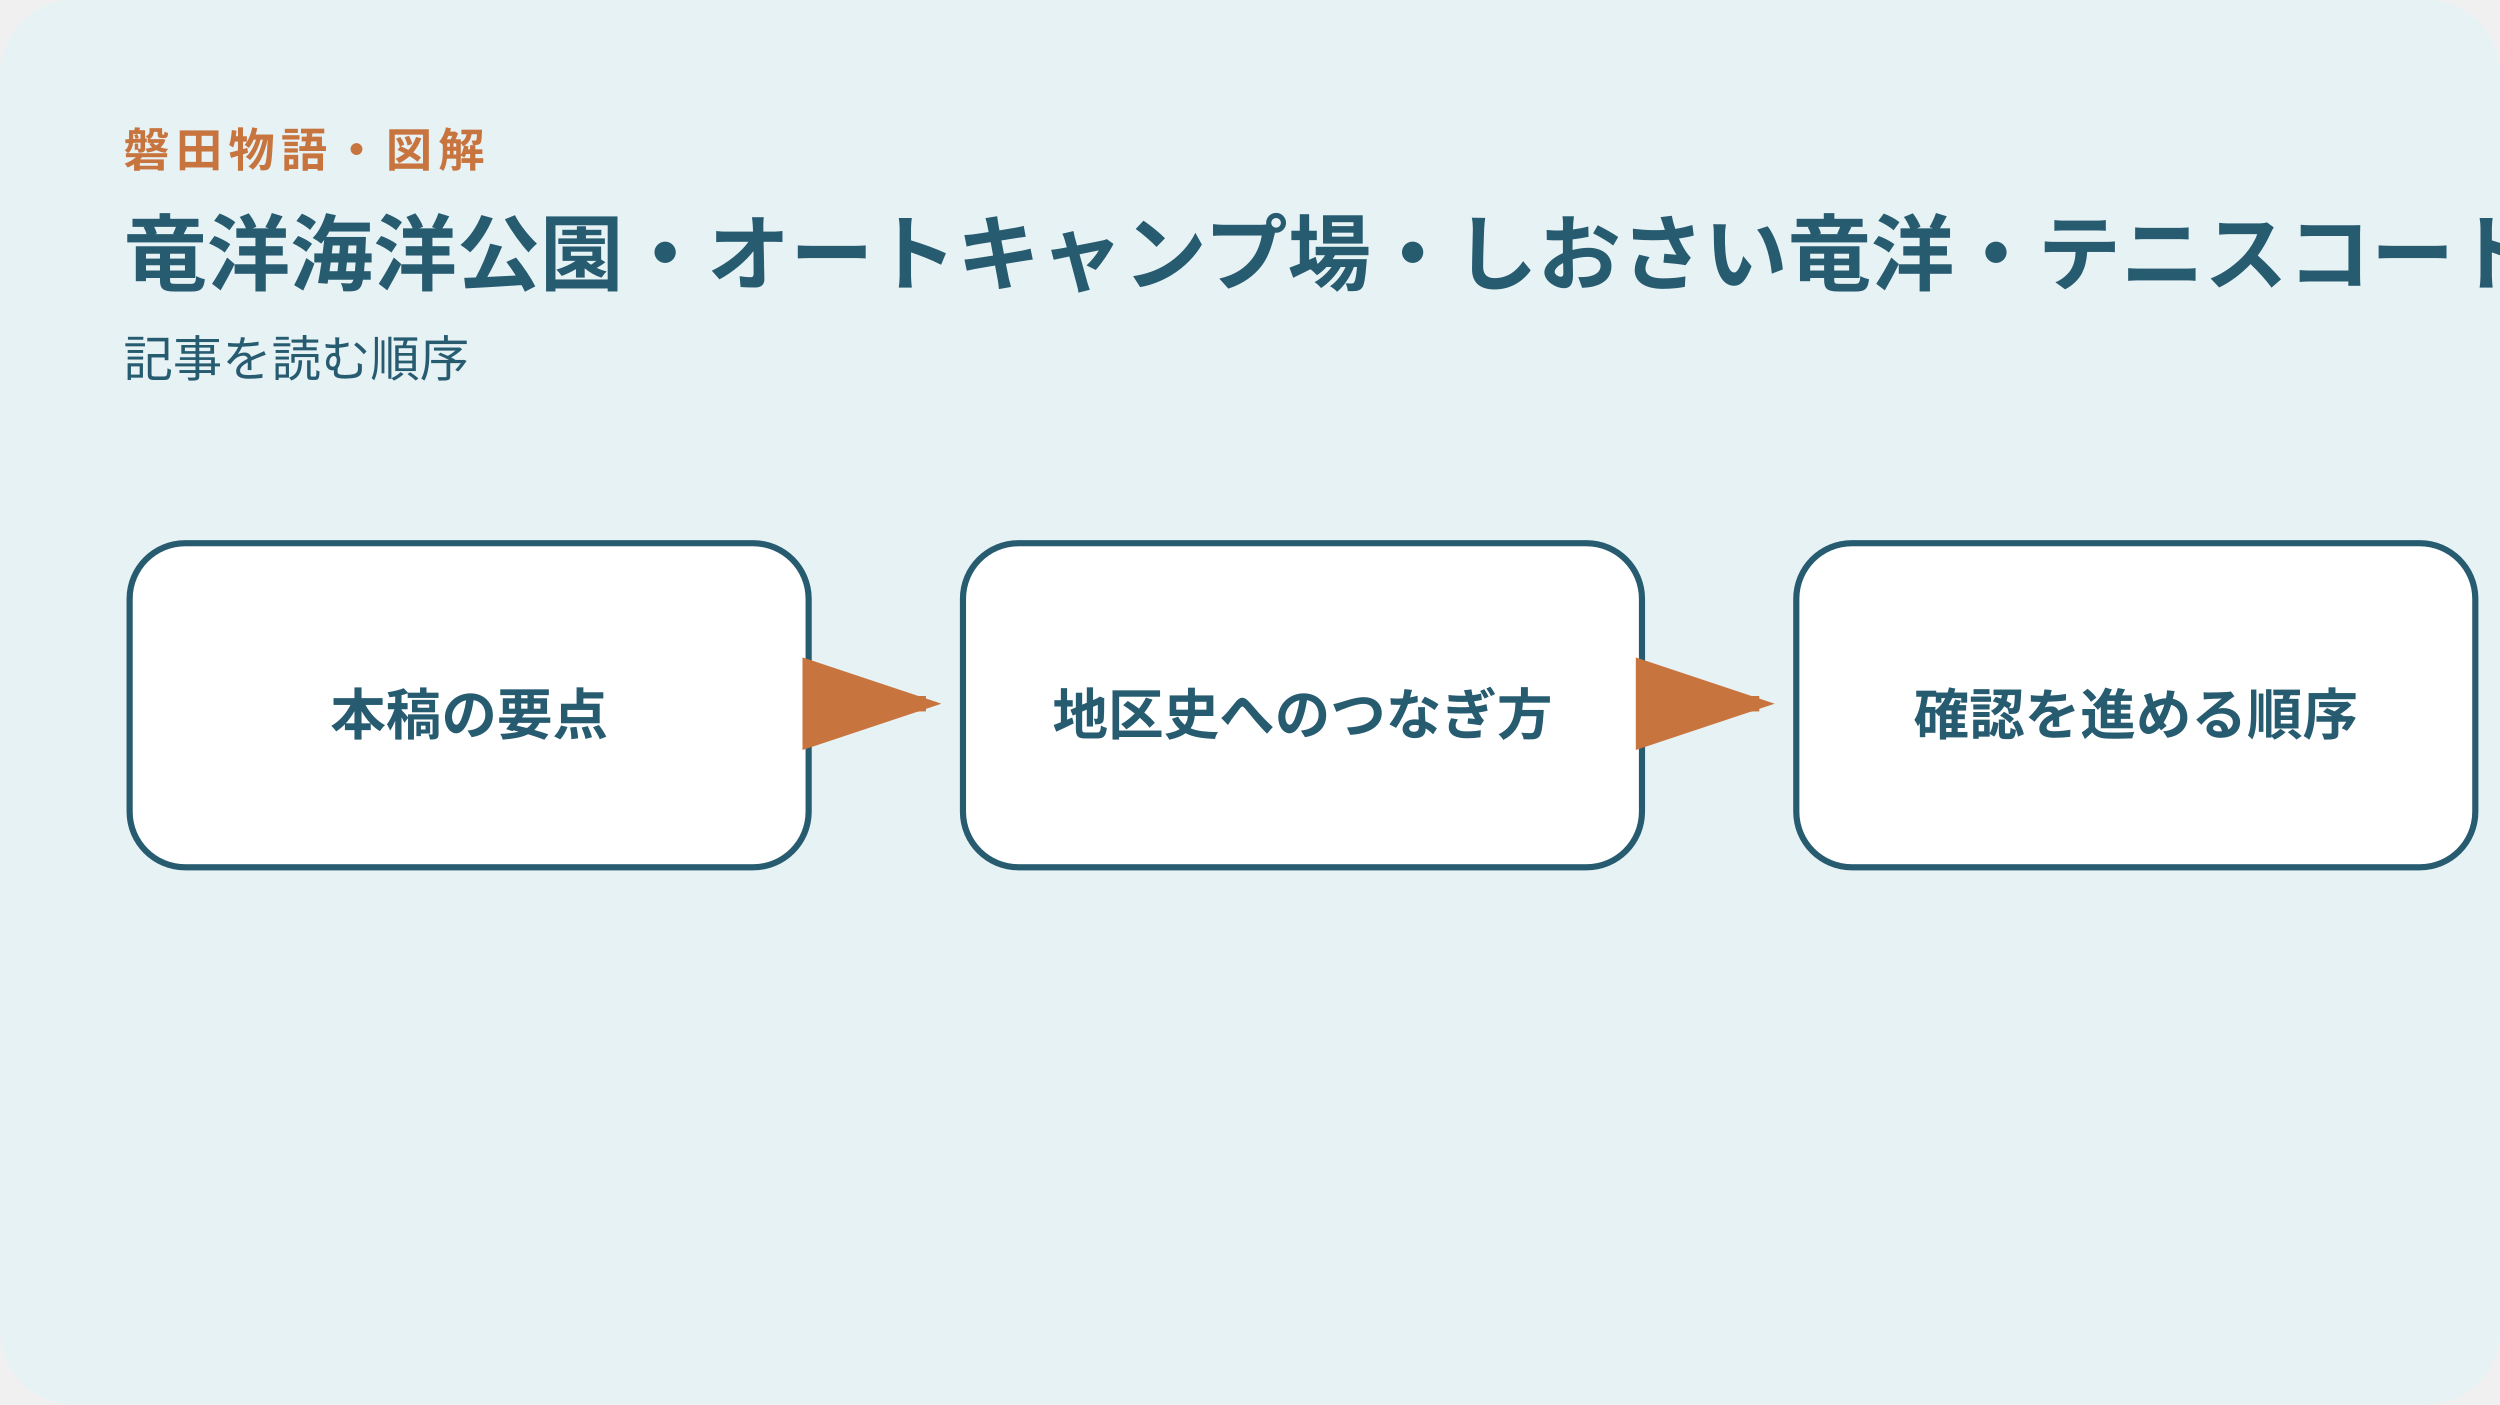
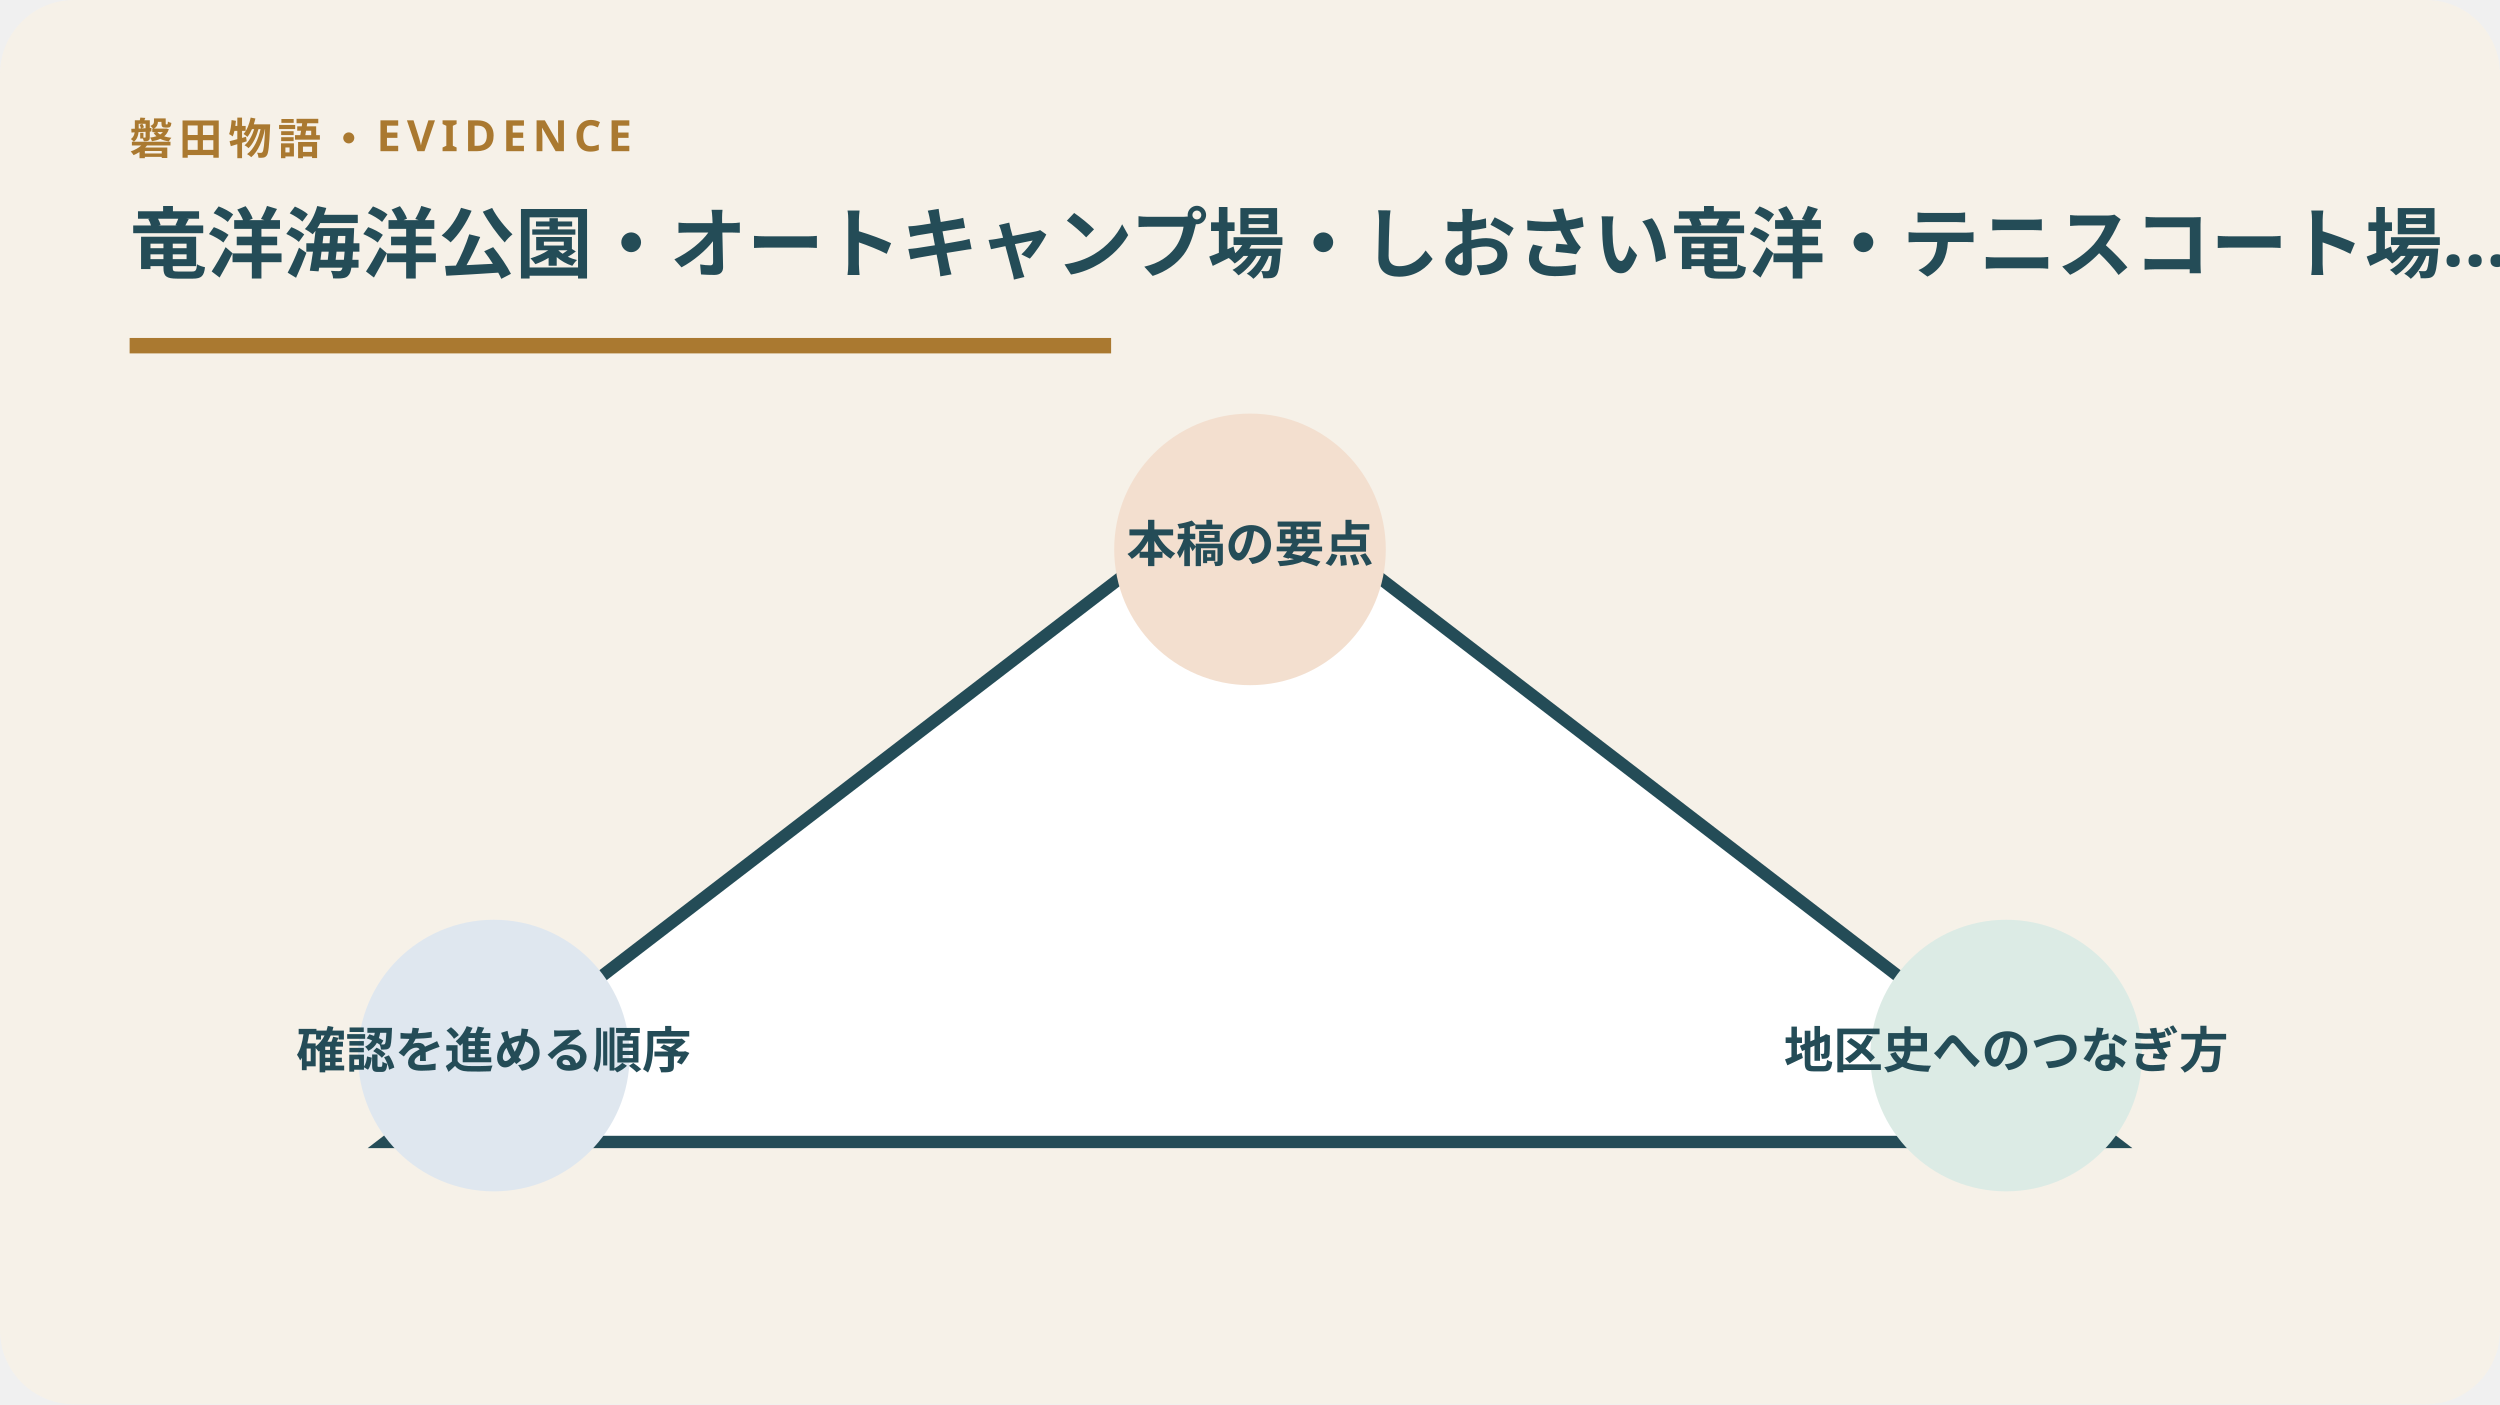
<svg xmlns="http://www.w3.org/2000/svg" width="810" height="455" viewBox="0 0 810 455" role="img" aria-labelledby="title desc">
-   <defs>
-     <marker id="arrow" markerWidth="10" markerHeight="10" refX="8" refY="3" orient="auto">
-       <path d="M0,0 L0,6 L9,3 z" fill="#c7743f" />
-     </marker>
-   </defs>
-   <rect width="810" height="455" rx="24" fill="#e7f2f5" />
-   <text x="40" y="54" font-size="15" font-weight="700" fill="#c7743f" letter-spacing="2">磐田物語・図解</text>
-   <text x="40" y="92" font-size="27" font-weight="700" fill="#265b70">竜洋海洋公園・オートキャンプ場・しおさい竜洋・テニスコート場…</text>
-   <text x="40" y="122" font-size="16" fill="#265b70">記事を読む順序</text>
-   <rect x="42" y="176" width="220" height="105" rx="18" fill="#fff" stroke="#265b70" stroke-width="2" />
-   <text x="152" y="238" text-anchor="middle" font-size="18" font-weight="700" fill="#265b70">
-     <tspan x="152" dy="0">本稿の要点</tspan>
+   <rect width="810" height="455" rx="24" fill="#f6f1e8" />
+   <path d="M42 112 H360" stroke="#aa7930" stroke-width="5" />
+   <text x="42" y="50" font-family="sans-serif" font-size="14" font-weight="700" fill="#aa7930" letter-spacing="2">磐田物語・EVIDENCE</text>
+   <text x="42" y="88" font-family="sans-serif" font-size="25" font-weight="700" fill="#244c57">竜洋海洋公園・オートキャンプ場・しおさい竜洋・テニスコート場…</text>
+   <path d="M405 155 L685 370 H125 Z" fill="#fff" stroke="#244c57" stroke-width="4" />
+   <circle cx="405" cy="178" r="44" fill="#f3dfcf" />
+   <circle cx="650" cy="342" r="44" fill="#dcebe5" />
+   <circle cx="160" cy="342" r="44" fill="#dfe7ef" />
+   <text x="405" y="182" text-anchor="middle" font-family="sans-serif" font-size="16" font-weight="700" fill="#244c57">
+     <tspan x="405" dy="0">本稿の要点</tspan>
  </text>
-   <path d="M268 228 H300" stroke="#c7743f" stroke-width="5" marker-end="url(#arrow)" />
-   <rect x="312" y="176" width="220" height="105" rx="18" fill="#fff" stroke="#265b70" stroke-width="2" />
-   <text x="422" y="238" text-anchor="middle" font-size="18" font-weight="700" fill="#265b70">
-     <tspan x="422" dy="0">地区史へのつなぎ方</tspan>
+   <text x="650" y="346" text-anchor="middle" font-family="sans-serif" font-size="16" font-weight="700" fill="#244c57">
+     <tspan x="650" dy="0">地区史へのつなぎ方</tspan>
  </text>
-   <path d="M538 228 H570" stroke="#c7743f" stroke-width="5" marker-end="url(#arrow)" />
-   <rect x="582" y="176" width="220" height="105" rx="18" fill="#fff" stroke="#265b70" stroke-width="2" />
-   <text x="692" y="238" text-anchor="middle" font-size="18" font-weight="700" fill="#265b70">
-     <tspan x="692" dy="0">確認を進める順序</tspan>
+   <text x="160" y="346" text-anchor="middle" font-family="sans-serif" font-size="16" font-weight="700" fill="#244c57">
+     <tspan x="160" dy="0">確認を進める順序</tspan>
  </text>
</svg>
